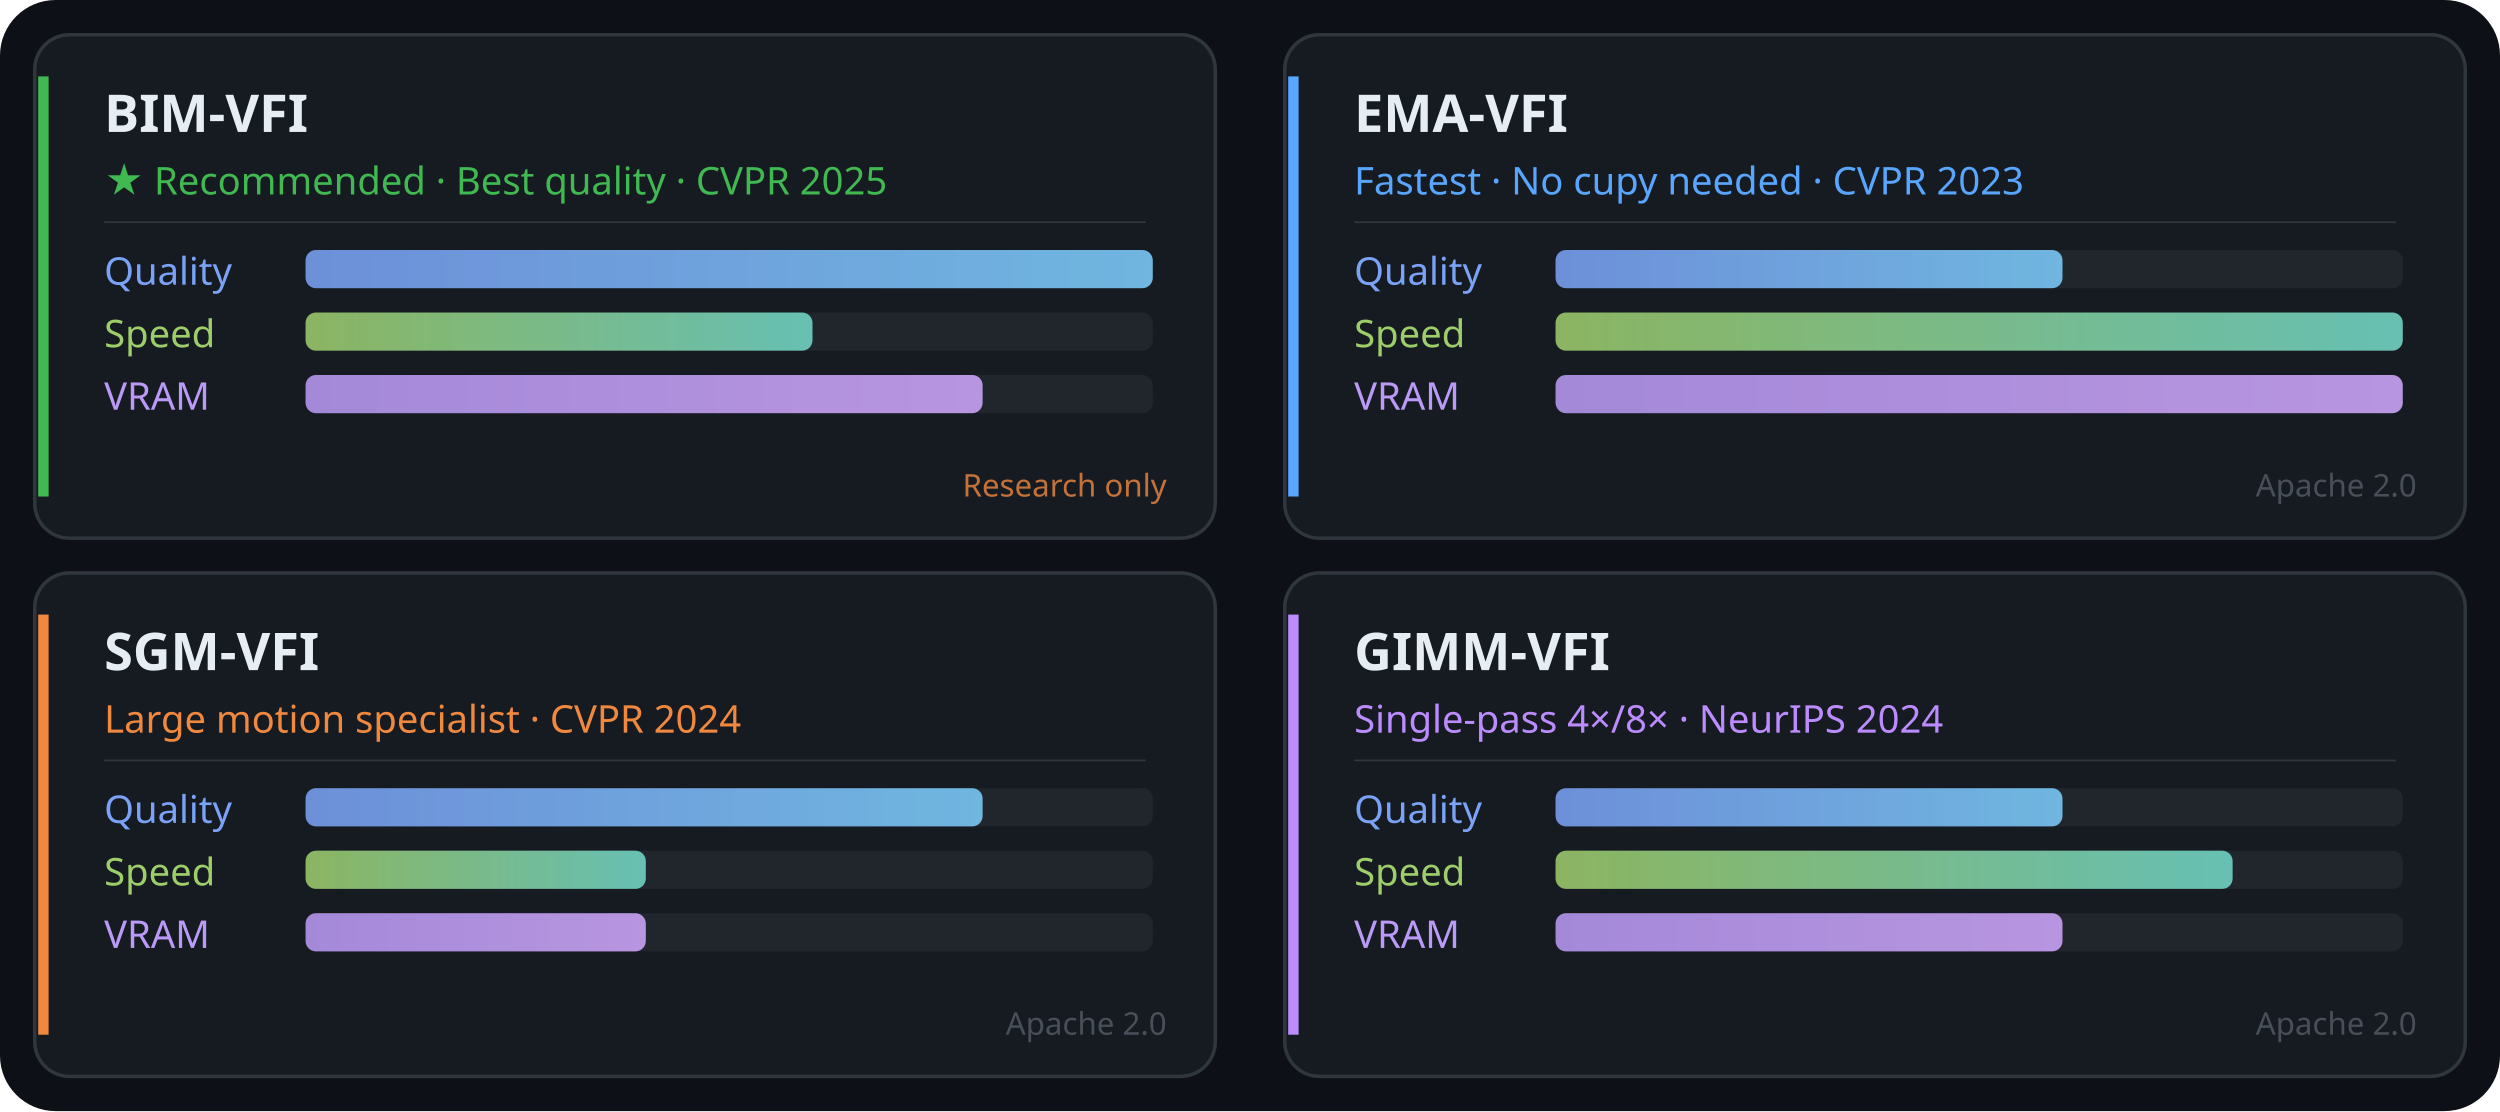
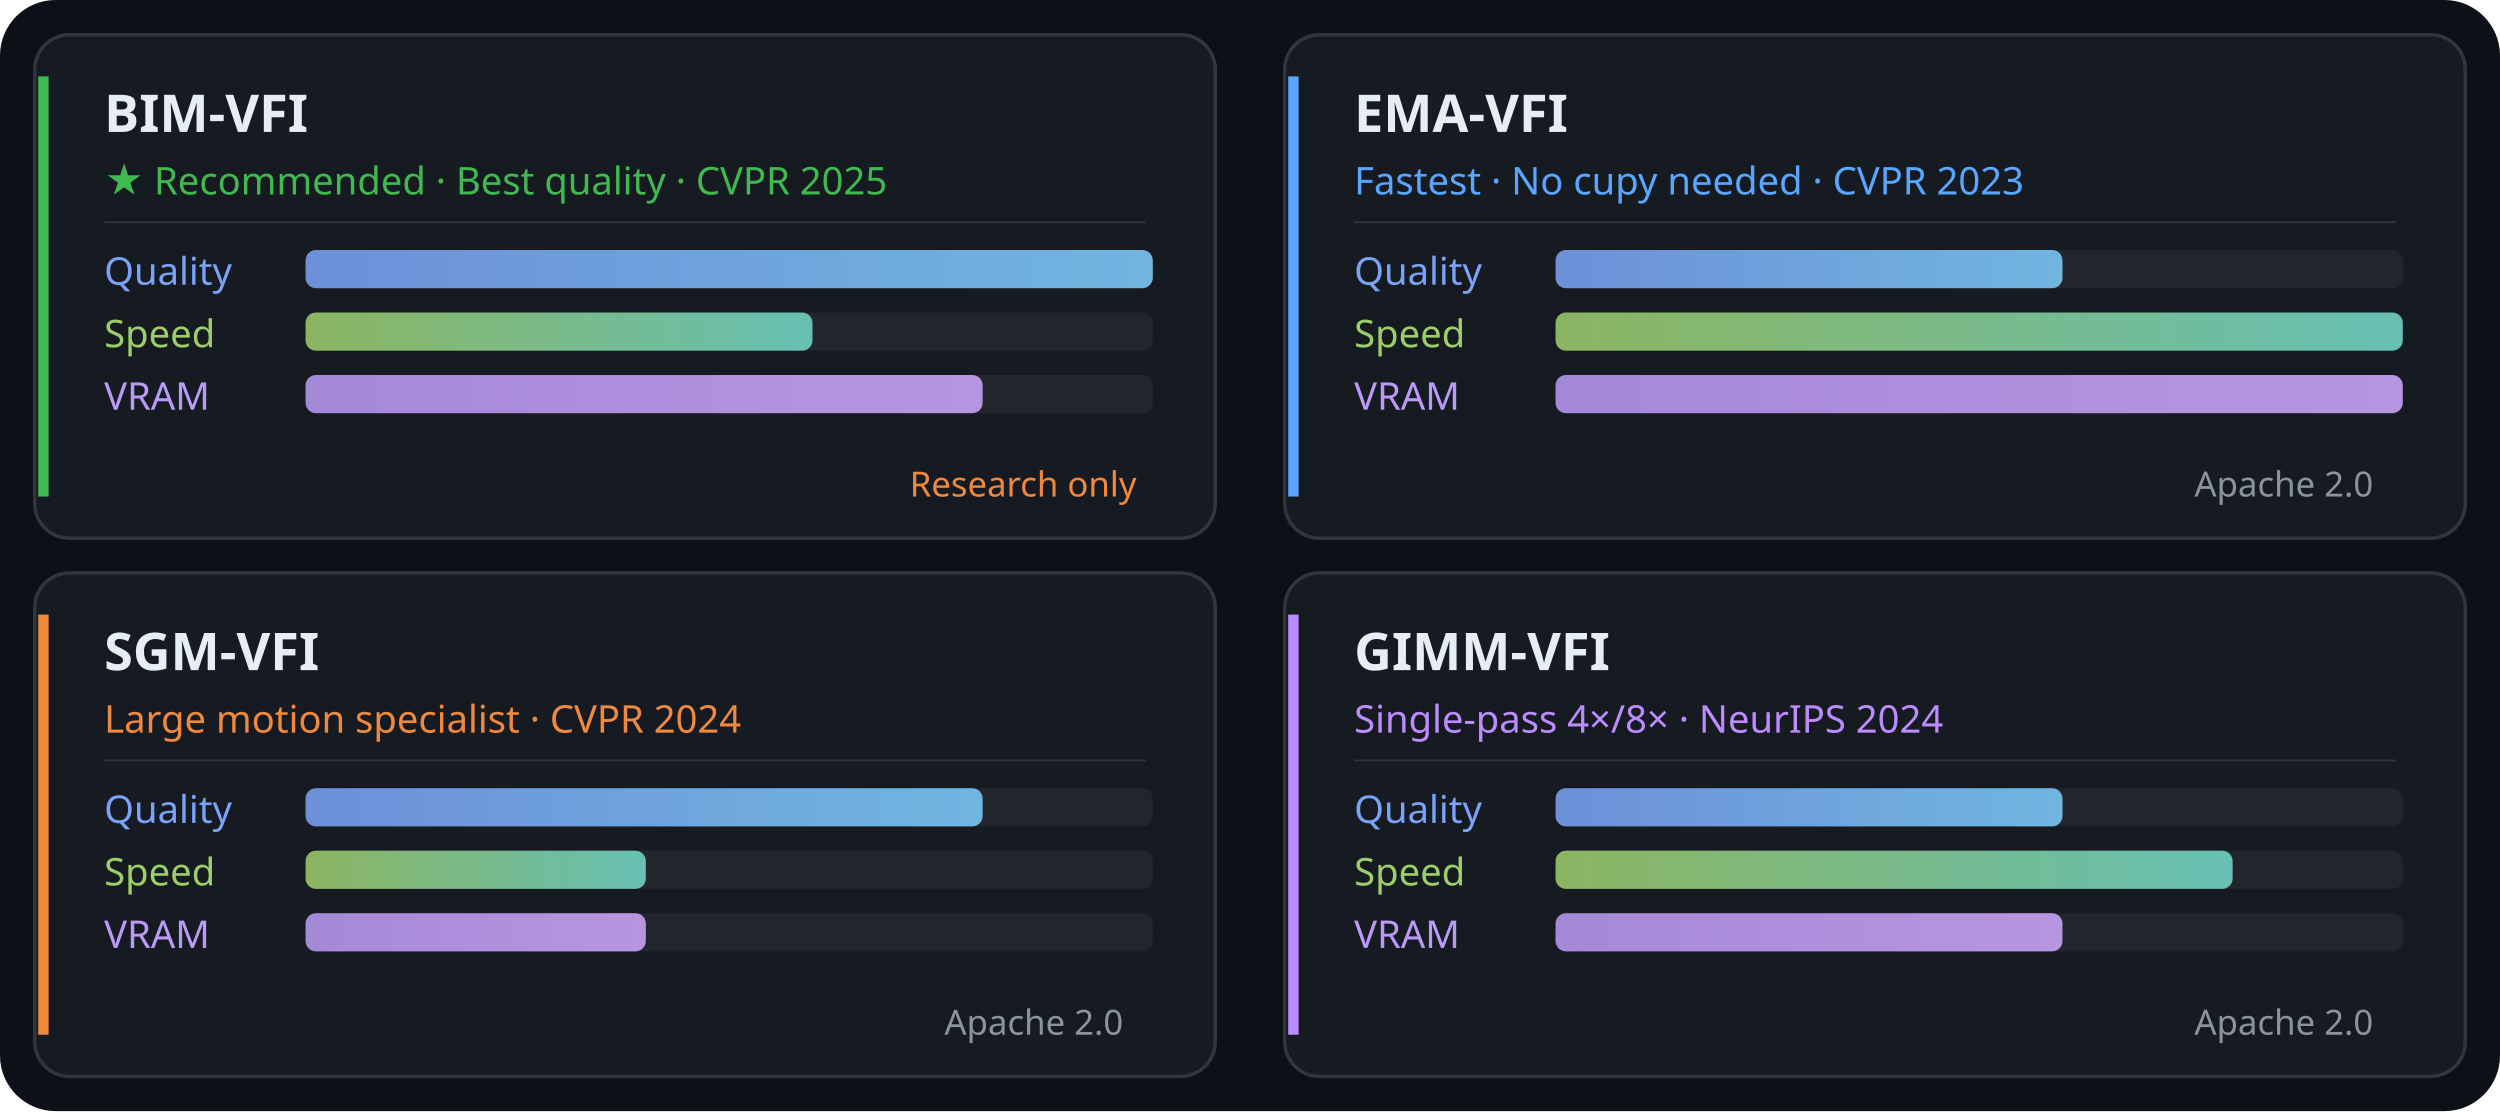
<svg xmlns="http://www.w3.org/2000/svg" viewBox="0 0 720 320" width="720" height="320">
  <defs>
    <linearGradient id="gQ" x1="0" y1="0" x2="1" y2="0">
      <stop offset="0%" stop-color="#7aa2f7" />
      <stop offset="100%" stop-color="#7dcfff" />
    </linearGradient>
    <linearGradient id="gS" x1="0" y1="0" x2="1" y2="0">
      <stop offset="0%" stop-color="#9ece6a" />
      <stop offset="100%" stop-color="#73daca" />
    </linearGradient>
    <linearGradient id="gV" x1="0" y1="0" x2="1" y2="0">
      <stop offset="0%" stop-color="#bb9af7" />
      <stop offset="100%" stop-color="#d2a8ff" />
    </linearGradient>
  </defs>
  <rect width="720" height="320" rx="16" fill="#0d1117" />
  <rect x="10" y="10" width="340" height="145" rx="10" fill="#161b22" stroke="#30363d" stroke-width="1" />
  <rect x="11" y="22" width="3" height="121" fill="#3fb950" />
  <text x="30" y="38" fill="#e6edf3" font-family="-apple-system,BlinkMacSystemFont,'Segoe UI','Noto Sans',Helvetica,Arial,sans-serif" font-size="15" font-weight="600">BIM-VFI</text>
  <text x="30" y="56" fill="#3fb950" font-family="-apple-system,BlinkMacSystemFont,'Segoe UI','Noto Sans',Helvetica,Arial,sans-serif" font-size="11">★ Recommended · Best quality · CVPR 2025</text>
  <line x1="30" y1="64" x2="330" y2="64" stroke="#30363d" stroke-width="0.5" />
  <text x="30" y="82" fill="#7aa2f7" font-family="-apple-system,BlinkMacSystemFont,'Segoe UI','Noto Sans',Helvetica,Arial,sans-serif" font-size="11">Quality</text>
  <rect x="88" y="72" width="244" height="11" rx="3" fill="#21262d" />
  <rect x="88" y="72" width="244" height="11" rx="3" fill="url(#gQ)" opacity="0.85" />
  <text x="30" y="100" fill="#9ece6a" font-family="-apple-system,BlinkMacSystemFont,'Segoe UI','Noto Sans',Helvetica,Arial,sans-serif" font-size="11">Speed</text>
  <rect x="88" y="90" width="244" height="11" rx="3" fill="#21262d" />
  <rect x="88" y="90" width="146" height="11" rx="3" fill="url(#gS)" opacity="0.85" />
  <text x="30" y="118" fill="#bb9af7" font-family="-apple-system,BlinkMacSystemFont,'Segoe UI','Noto Sans',Helvetica,Arial,sans-serif" font-size="11">VRAM</text>
  <rect x="88" y="108" width="244" height="11" rx="3" fill="#21262d" />
  <rect x="88" y="108" width="195" height="11" rx="3" fill="url(#gV)" opacity="0.85" />
-   <text x="336" y="143" text-anchor="end" fill="#f0883e" font-family="-apple-system,BlinkMacSystemFont,'Segoe UI','Noto Sans',Helvetica,Arial,sans-serif" font-size="9" opacity="0.8">Research only</text>
+   <text x="262" y="143" fill="#f0883e" font-family="-apple-system,BlinkMacSystemFont,'Segoe UI','Noto Sans',Helvetica,Arial,sans-serif" font-size="10">Research only</text>
  <rect x="370" y="10" width="340" height="145" rx="10" fill="#161b22" stroke="#30363d" stroke-width="1" />
  <rect x="371" y="22" width="3" height="121" fill="#58a6ff" />
  <text x="390" y="38" fill="#e6edf3" font-family="-apple-system,BlinkMacSystemFont,'Segoe UI','Noto Sans',Helvetica,Arial,sans-serif" font-size="15" font-weight="600">EMA-VFI</text>
  <text x="390" y="56" fill="#58a6ff" font-family="-apple-system,BlinkMacSystemFont,'Segoe UI','Noto Sans',Helvetica,Arial,sans-serif" font-size="11">Fastest · No cupy needed · CVPR 2023</text>
  <line x1="390" y1="64" x2="690" y2="64" stroke="#30363d" stroke-width="0.5" />
  <text x="390" y="82" fill="#7aa2f7" font-family="-apple-system,BlinkMacSystemFont,'Segoe UI','Noto Sans',Helvetica,Arial,sans-serif" font-size="11">Quality</text>
  <rect x="448" y="72" width="244" height="11" rx="3" fill="#21262d" />
  <rect x="448" y="72" width="146" height="11" rx="3" fill="url(#gQ)" opacity="0.85" />
  <text x="390" y="100" fill="#9ece6a" font-family="-apple-system,BlinkMacSystemFont,'Segoe UI','Noto Sans',Helvetica,Arial,sans-serif" font-size="11">Speed</text>
  <rect x="448" y="90" width="244" height="11" rx="3" fill="#21262d" />
  <rect x="448" y="90" width="244" height="11" rx="3" fill="url(#gS)" opacity="0.85" />
  <text x="390" y="118" fill="#bb9af7" font-family="-apple-system,BlinkMacSystemFont,'Segoe UI','Noto Sans',Helvetica,Arial,sans-serif" font-size="11">VRAM</text>
  <rect x="448" y="108" width="244" height="11" rx="3" fill="#21262d" />
  <rect x="448" y="108" width="244" height="11" rx="3" fill="url(#gV)" opacity="0.85" />
-   <text x="696" y="143" text-anchor="end" fill="#484f58" font-family="-apple-system,BlinkMacSystemFont,'Segoe UI','Noto Sans',Helvetica,Arial,sans-serif" font-size="9">Apache 2.0</text>
+   <text x="632" y="143" fill="#8b949e" font-family="-apple-system,BlinkMacSystemFont,'Segoe UI','Noto Sans',Helvetica,Arial,sans-serif" font-size="10">Apache 2.0</text>
  <rect x="10" y="165" width="340" height="145" rx="10" fill="#161b22" stroke="#30363d" stroke-width="1" />
  <rect x="11" y="177" width="3" height="121" fill="#f0883e" />
  <text x="30" y="193" fill="#e6edf3" font-family="-apple-system,BlinkMacSystemFont,'Segoe UI','Noto Sans',Helvetica,Arial,sans-serif" font-size="15" font-weight="600">SGM-VFI</text>
  <text x="30" y="211" fill="#f0883e" font-family="-apple-system,BlinkMacSystemFont,'Segoe UI','Noto Sans',Helvetica,Arial,sans-serif" font-size="11">Large motion specialist · CVPR 2024</text>
  <line x1="30" y1="219" x2="330" y2="219" stroke="#30363d" stroke-width="0.5" />
  <text x="30" y="237" fill="#7aa2f7" font-family="-apple-system,BlinkMacSystemFont,'Segoe UI','Noto Sans',Helvetica,Arial,sans-serif" font-size="11">Quality</text>
  <rect x="88" y="227" width="244" height="11" rx="3" fill="#21262d" />
  <rect x="88" y="227" width="195" height="11" rx="3" fill="url(#gQ)" opacity="0.85" />
  <text x="30" y="255" fill="#9ece6a" font-family="-apple-system,BlinkMacSystemFont,'Segoe UI','Noto Sans',Helvetica,Arial,sans-serif" font-size="11">Speed</text>
  <rect x="88" y="245" width="244" height="11" rx="3" fill="#21262d" />
  <rect x="88" y="245" width="98" height="11" rx="3" fill="url(#gS)" opacity="0.85" />
  <text x="30" y="273" fill="#bb9af7" font-family="-apple-system,BlinkMacSystemFont,'Segoe UI','Noto Sans',Helvetica,Arial,sans-serif" font-size="11">VRAM</text>
  <rect x="88" y="263" width="244" height="11" rx="3" fill="#21262d" />
  <rect x="88" y="263" width="98" height="11" rx="3" fill="url(#gV)" opacity="0.85" />
-   <text x="336" y="298" text-anchor="end" fill="#484f58" font-family="-apple-system,BlinkMacSystemFont,'Segoe UI','Noto Sans',Helvetica,Arial,sans-serif" font-size="9">Apache 2.0</text>
+   <text x="272" y="298" fill="#8b949e" font-family="-apple-system,BlinkMacSystemFont,'Segoe UI','Noto Sans',Helvetica,Arial,sans-serif" font-size="10">Apache 2.0</text>
  <rect x="370" y="165" width="340" height="145" rx="10" fill="#161b22" stroke="#30363d" stroke-width="1" />
  <rect x="371" y="177" width="3" height="121" fill="#bc8cff" />
  <text x="390" y="193" fill="#e6edf3" font-family="-apple-system,BlinkMacSystemFont,'Segoe UI','Noto Sans',Helvetica,Arial,sans-serif" font-size="15" font-weight="600">GIMM-VFI</text>
  <text x="390" y="211" fill="#bc8cff" font-family="-apple-system,BlinkMacSystemFont,'Segoe UI','Noto Sans',Helvetica,Arial,sans-serif" font-size="11">Single-pass 4×/8× · NeurIPS 2024</text>
  <line x1="390" y1="219" x2="690" y2="219" stroke="#30363d" stroke-width="0.5" />
  <text x="390" y="237" fill="#7aa2f7" font-family="-apple-system,BlinkMacSystemFont,'Segoe UI','Noto Sans',Helvetica,Arial,sans-serif" font-size="11">Quality</text>
  <rect x="448" y="227" width="244" height="11" rx="3" fill="#21262d" />
  <rect x="448" y="227" width="146" height="11" rx="3" fill="url(#gQ)" opacity="0.85" />
  <text x="390" y="255" fill="#9ece6a" font-family="-apple-system,BlinkMacSystemFont,'Segoe UI','Noto Sans',Helvetica,Arial,sans-serif" font-size="11">Speed</text>
  <rect x="448" y="245" width="244" height="11" rx="3" fill="#21262d" />
  <rect x="448" y="245" width="195" height="11" rx="3" fill="url(#gS)" opacity="0.85" />
  <text x="390" y="273" fill="#bb9af7" font-family="-apple-system,BlinkMacSystemFont,'Segoe UI','Noto Sans',Helvetica,Arial,sans-serif" font-size="11">VRAM</text>
  <rect x="448" y="263" width="244" height="11" rx="3" fill="#21262d" />
  <rect x="448" y="263" width="146" height="11" rx="3" fill="url(#gV)" opacity="0.85" />
-   <text x="696" y="298" text-anchor="end" fill="#484f58" font-family="-apple-system,BlinkMacSystemFont,'Segoe UI','Noto Sans',Helvetica,Arial,sans-serif" font-size="9">Apache 2.0</text>
+   <text x="632" y="298" fill="#8b949e" font-family="-apple-system,BlinkMacSystemFont,'Segoe UI','Noto Sans',Helvetica,Arial,sans-serif" font-size="10">Apache 2.0</text>
</svg>
